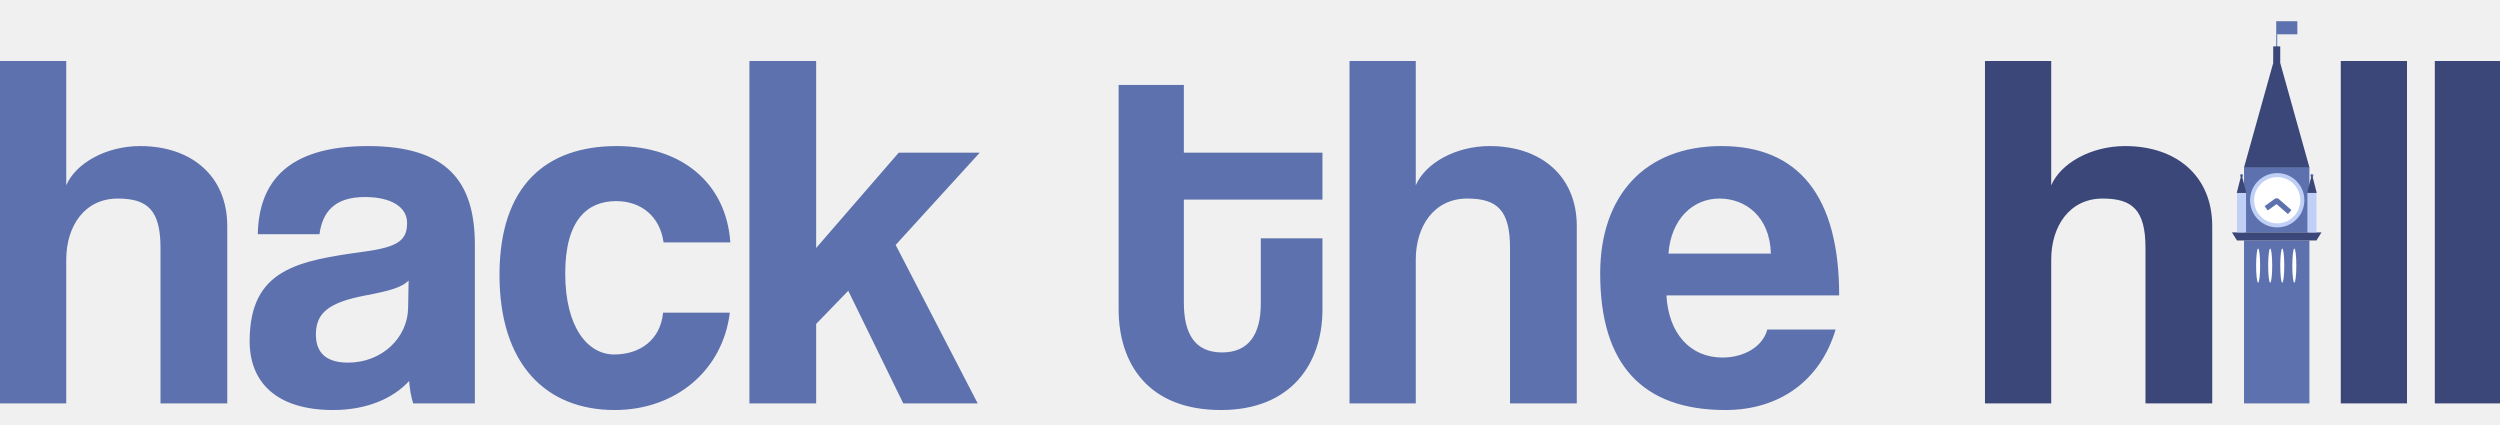
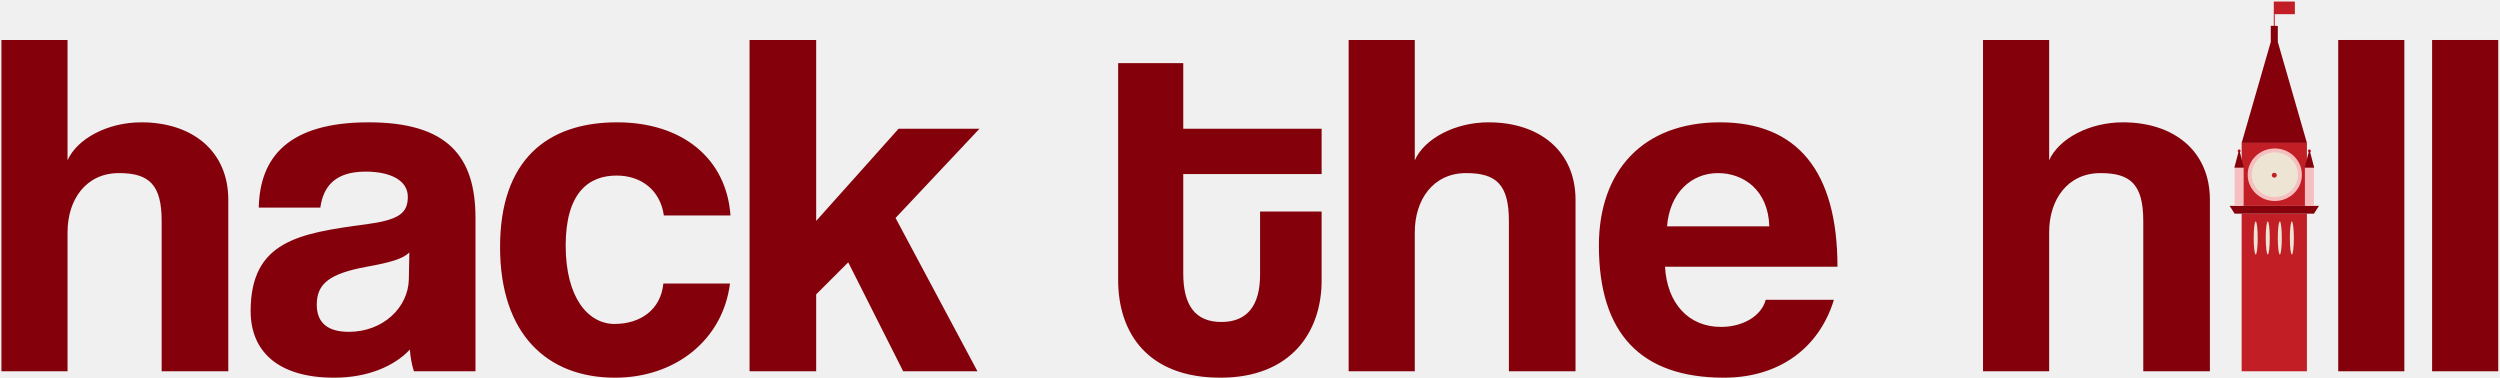
- <svg xmlns="http://www.w3.org/2000/svg" width="471" height="80" fill="none">
-   <g clip-path="url(#a)">
-     <path d="M429.03 6.463h-.189v3.032h.189V6.463ZM435.094 45.305h-12.316V76h12.316V45.305ZM435.094 31.474h-12.316v12.315h12.316V31.474Z" fill="#5C71AD" />
-     <path d="M420.504 43.79h16.863l-.947 1.515h-14.969l-.947-1.516Z" fill="#3B4779" />
-     <path d="M422.304 33.368a.284.284 0 1 0 0-.568.284.284 0 0 0 0 .568ZM435.567 33.368a.284.284 0 1 0 0-.568.284.284 0 0 0 0 .568Z" fill="#5C71AD" />
-     <path d="m428.936 9.495 6.153 22.026h-12.307l6.154-22.026Z" fill="#3B4779" />
-     <path d="M429.598 8.737h-1.326v3.031h1.326V8.737Z" fill="#3B4779" />
-     <path d="M436.419 36.21h-1.705v7.58h1.705v-7.58ZM423.156 36.21h-1.705v7.58h1.705v-7.58Z" fill="#BFCFF6" />
-     <path d="M425.43 53.263c.209 0 .379-1.442.379-3.22 0-1.78-.17-3.222-.379-3.222s-.379 1.442-.379 3.221c0 1.779.17 3.221.379 3.221ZM427.704 53.263c.209 0 .379-1.442.379-3.22 0-1.78-.17-3.222-.379-3.222s-.379 1.442-.379 3.221c0 1.779.17 3.221.379 3.221ZM432.251 53.263c.209 0 .379-1.442.379-3.22 0-1.78-.17-3.222-.379-3.222s-.379 1.442-.379 3.221c0 1.779.17 3.221.379 3.221ZM429.978 53.263c.209 0 .379-1.442.379-3.22 0-1.78-.17-3.222-.379-3.222s-.379 1.442-.379 3.221c0 1.779.17 3.221.379 3.221Z" fill="#fff" />
-     <path d="M432.82 4h-3.979v2.463h3.979V4Z" fill="#5C71AD" />
-     <path d="m422.304 32.8-.903 3.553h1.805l-.902-3.553ZM435.567 32.8l-.902 3.553h1.805l-.903-3.553Z" fill="#3B4779" />
-     <path d="M429.03 42.842a5.116 5.116 0 1 0 0-10.232 5.116 5.116 0 0 0 0 10.232Z" fill="#BFCFF6" />
-     <path d="M429.03 42.084a4.358 4.358 0 1 0 0-8.716 4.358 4.358 0 0 0 0 8.716Z" fill="#fff" />
-     <path d="M428.935 38.295a.474.474 0 1 0 0-.948.474.474 0 0 0 0 .948Z" fill="#5C71AD" />
-     <path d="m428.936 37.821-1.99 1.421M428.936 37.821l2.436 2.128" stroke="#5C71AD" />
-     <path d="M42.816 76V42.592c0-9.408-6.72-15.072-16.416-15.072-6.336 0-12.096 3.168-13.92 7.392V11.488H0V76h12.48V48.928c0-6.336 3.456-11.52 9.696-11.52 5.664 0 8.064 2.208 8.064 9.312V76h12.576Zm34.073-17.952c-.096 5.568-4.896 10.272-11.328 10.272-3.936 0-6.048-1.728-6.048-5.28 0-4.032 2.304-6.048 9.408-7.392 4.608-.864 6.816-1.536 8.064-2.784l-.096 5.184ZM89.465 76V46.144c0-11.904-5.184-18.624-20.16-18.624-15.168 0-20.544 6.816-20.736 16.608h11.616c.576-4.224 2.88-7.008 8.544-7.008 4.896 0 7.968 1.824 7.968 4.896 0 3.264-1.728 4.512-7.968 5.376-12.576 1.728-21.696 3.264-21.696 16.896 0 7.68 4.992 12.96 15.744 12.96 6.336 0 11.328-2.208 14.304-5.472.096 1.44.384 3.072.768 4.224h11.616Zm35.456-17.088c-.48 5.088-4.32 7.872-9.216 7.872-4.896 0-9.216-4.992-9.216-15.264 0-10.272 4.32-13.632 9.6-13.632 4.704 0 8.256 2.88 8.928 7.776h12.576c-.768-11.136-9.12-18.144-21.408-18.144-13.248 0-22.08 7.392-22.08 24.288s8.832 25.44 21.696 25.44c11.424 0 20.352-7.392 21.696-18.336h-12.576ZM184.196 76 168.74 46.144l15.84-17.376h-15.264L153.764 46.72V11.488h-12.576V76h12.576V61.024l6.048-6.24L170.18 76h14.016Zm53.338-18.816c0 5.856-2.304 9.216-7.296 9.216-5.088 0-7.2-3.456-7.2-9.408V37.6h26.112v-8.832h-26.112V16H210.75v42.24c0 10.176 5.472 19.008 19.296 19.008 13.344 0 19.104-8.928 19.104-18.912v-13.44h-11.616v12.288ZM297.066 76V42.592c0-9.408-6.72-15.072-16.416-15.072-6.336 0-12.096 3.168-13.92 7.392V11.488h-12.48V76h12.48V48.928c0-6.336 3.456-11.52 9.696-11.52 5.664 0 8.064 2.208 8.064 9.312V76h12.576Zm17.273-28.224c.48-6.528 4.608-10.368 9.6-10.368 4.896 0 9.504 3.36 9.696 10.368h-19.296Zm32.16 7.872c0-18.72-7.68-28.128-22.176-28.128-14.496 0-22.848 9.408-22.848 24 0 17.088 7.872 25.728 23.616 25.728 10.08 0 17.856-5.472 20.736-15.168h-12.864c-.864 3.264-4.416 5.28-8.448 5.28-6.144 0-10.176-4.608-10.56-11.712h32.544Z" fill="#5C71AD" />
-     <path d="M416.785 76V42.592c0-9.408-6.72-15.072-16.416-15.072-6.336 0-12.096 3.168-13.92 7.392V11.488h-12.48V76h12.48V48.928c0-6.336 3.456-11.52 9.696-11.52 5.664 0 8.064 2.208 8.064 9.312V76h12.576ZM453.48 76V11.488H441V76h12.48Zm17.719 0V11.488h-12.48V76h12.48Z" fill="#3B4779" />
-   </g>
-   <defs>
-     <clipPath id="a">
-       <path fill="#fff" d="M0 0h471v80H0z" />
-     </clipPath>
-   </defs>
+ <svg xmlns="http://www.w3.org/2000/svg" fill="none" viewBox="0 0 635 96">
+   <path fill="#C11F25" d="M577.796 3.604h-.254v3.954h.254V3.604Z" />
+   <path fill="#C11F25" d="M585.957 54.268h-16.576v40.036h16.576V54.268Z" />
+   <path fill="#C11F25" d="M585.957 36.227h-16.576V52.29h16.576V36.227Z" />
+   <path fill="#84010B" d="M566.32 52.29h22.696l-1.274 1.978h-20.147l-1.275-1.977Z" />
+   <path fill="#C11F25" d="M568.744 38.698a.376.376 0 0 0 .382-.37.376.376 0 0 0-.382-.372.377.377 0 0 0-.383.371c0 .205.171.37.383.37Z" />
+   <path fill="#C11F25" d="M586.594 38.698a.376.376 0 0 0 .382-.37.376.376 0 0 0-.382-.372.376.376 0 0 0-.382.371c0 .205.171.37.382.37Z" />
+   <path fill="#84010B" d="m577.669 7.558 8.282 28.73h-16.564l8.282-28.73Z" />
+   <path fill="#84010B" d="M578.56 6.57h-1.785v3.954h1.785V6.57Z" />
+   <path fill="#F6BFBF" d="M587.741 42.405h-2.295v9.886h2.295v-9.886Z" />
+   <path fill="#F6BFBF" d="M569.891 42.405h-2.295v9.886h2.295v-9.886Z" />
+   <path fill="#EEE4D4" d="M572.951 64.648c.281 0 .51-1.881.51-4.202 0-2.32-.229-4.201-.51-4.201-.282 0-.511 1.88-.511 4.201 0 2.32.229 4.202.511 4.202Z" />
+   <path fill="#EEE4D4" d="M576.011 64.648c.281 0 .51-1.881.51-4.202 0-2.32-.229-4.201-.51-4.201s-.51 1.88-.51 4.201c0 2.32.229 4.202.51 4.202Z" />
+   <path fill="#EEE4D4" d="M582.131 64.648c.281 0 .51-1.881.51-4.202 0-2.32-.229-4.201-.51-4.201s-.51 1.88-.51 4.201c0 2.32.229 4.202.51 4.202Z" />
+   <path fill="#EEE4D4" d="M579.072 64.648c.281 0 .51-1.881.51-4.202 0-2.32-.229-4.201-.51-4.201-.282 0-.51 1.88-.51 4.201 0 2.32.228 4.202.51 4.202Z" />
+   <path fill="#C11F25" d="M582.897.391h-5.355v3.213h5.355V.391Z" />
+   <path fill="#84010B" d="m568.744 37.956-1.216 4.634h2.43l-1.214-4.634Z" />
+   <path fill="#84010B" d="m586.594 37.956-1.214 4.634h2.429l-1.215-4.634Z" />
+   <path fill="#F6BFBF" d="M577.796 51.055c3.802 0 6.886-2.988 6.886-6.673s-3.084-6.673-6.886-6.673-6.886 2.988-6.886 6.673 3.084 6.673 6.886 6.673Z" />
+   <path fill="#EEE4D4" d="M577.796 50.066c3.24 0 5.866-2.545 5.866-5.684 0-3.14-2.626-5.684-5.866-5.684-3.239 0-5.865 2.545-5.865 5.684 0 3.14 2.626 5.684 5.865 5.684Z" />
+   <path fill="#C11F25" d="M577.668 45.123a.628.628 0 0 0 .638-.617.628.628 0 0 0-.638-.618.628.628 0 0 0-.638.618c0 .34.286.617.638.617Z" />
+   <path fill="#84010B" d="M57.986 94.304V50.73c0-12.272-9.045-19.66-22.095-19.66-8.527 0-16.28 4.133-18.735 9.642V10.158H.36v84.146h16.797V58.993c0-8.264 4.652-15.026 13.05-15.026 7.624 0 10.854 2.88 10.854 12.146v38.191h16.926Zm45.86-23.415c-.13 7.262-6.59 13.398-15.247 13.398-5.297 0-8.14-2.254-8.14-6.887 0-5.26 3.101-7.889 12.662-9.642 6.202-1.127 9.174-2.003 10.854-3.631l-.129 6.762Zm16.926 23.415V55.362c0-15.527-6.977-24.292-27.134-24.292-20.415 0-27.65 8.89-27.909 21.662h15.635c.775-5.51 3.876-9.14 11.499-9.14 6.59 0 10.724 2.378 10.724 6.385 0 4.258-2.326 5.886-10.724 7.013-16.926 2.253-29.2 4.257-29.2 22.038 0 10.017 6.718 16.904 21.19 16.904 8.527 0 15.246-2.88 19.251-7.137.129 1.878.517 4.007 1.034 5.51h15.634Zm47.72-22.288c-.646 6.636-5.814 10.267-12.404 10.267-6.589 0-12.404-6.51-12.404-19.91 0-13.397 5.815-17.78 12.921-17.78 6.331 0 11.112 3.757 12.016 10.143h16.926c-1.033-14.526-12.274-23.666-28.813-23.666-17.83 0-29.718 9.641-29.718 31.68 0 22.038 11.888 33.182 29.201 33.182 15.376 0 27.392-9.642 29.201-23.916h-16.926Zm79.779 22.288-20.802-38.942 21.319-22.665h-20.544l-20.932 23.416V10.158h-16.926v84.146h16.926V74.77l8.14-8.139 13.955 27.673h18.864Zm71.788-24.542c0 7.638-3.101 12.02-9.82 12.02-6.848 0-9.69-4.507-9.69-12.27V44.216h35.144v-11.52h-35.144V16.043H284.01V71.14c0 13.273 7.365 24.793 25.971 24.793 17.96 0 25.712-11.645 25.712-24.668v-17.53h-15.634v16.028Zm80.125 24.542V50.73c0-12.272-9.045-19.66-22.094-19.66-8.528 0-16.281 4.133-18.736 9.642V10.158h-16.797v84.146h16.797V58.993c0-8.264 4.652-15.026 13.05-15.026 7.624 0 10.854 2.88 10.854 12.146v38.191h16.926Zm23.248-36.814c.646-8.514 6.202-13.523 12.921-13.523 6.589 0 12.791 4.383 13.05 13.523h-25.971Zm43.284 10.268c0-24.417-10.336-36.688-29.846-36.688-19.511 0-30.752 12.27-30.752 31.304 0 22.289 10.595 33.558 31.785 33.558 13.567 0 24.033-7.137 27.909-19.784h-17.314c-1.163 4.257-5.943 6.887-11.37 6.887-8.269 0-13.696-6.01-14.213-15.277h43.801Z" />
+   <path fill="#84010B" d="M561.315 94.304V50.73c0-12.272-9.044-19.66-22.094-19.66-8.528 0-16.281 4.133-18.736 9.642V10.158h-16.797v84.146h16.797V58.993c0-8.264 4.652-15.026 13.05-15.026 7.624 0 10.854 2.88 10.854 12.146v38.191h16.926Z" />
+   <path fill="#84010B" d="M610.703 94.304V10.158h-16.797v84.146h16.797Zm23.848 0V10.158h-16.797v84.146h16.797Z" />
</svg>
